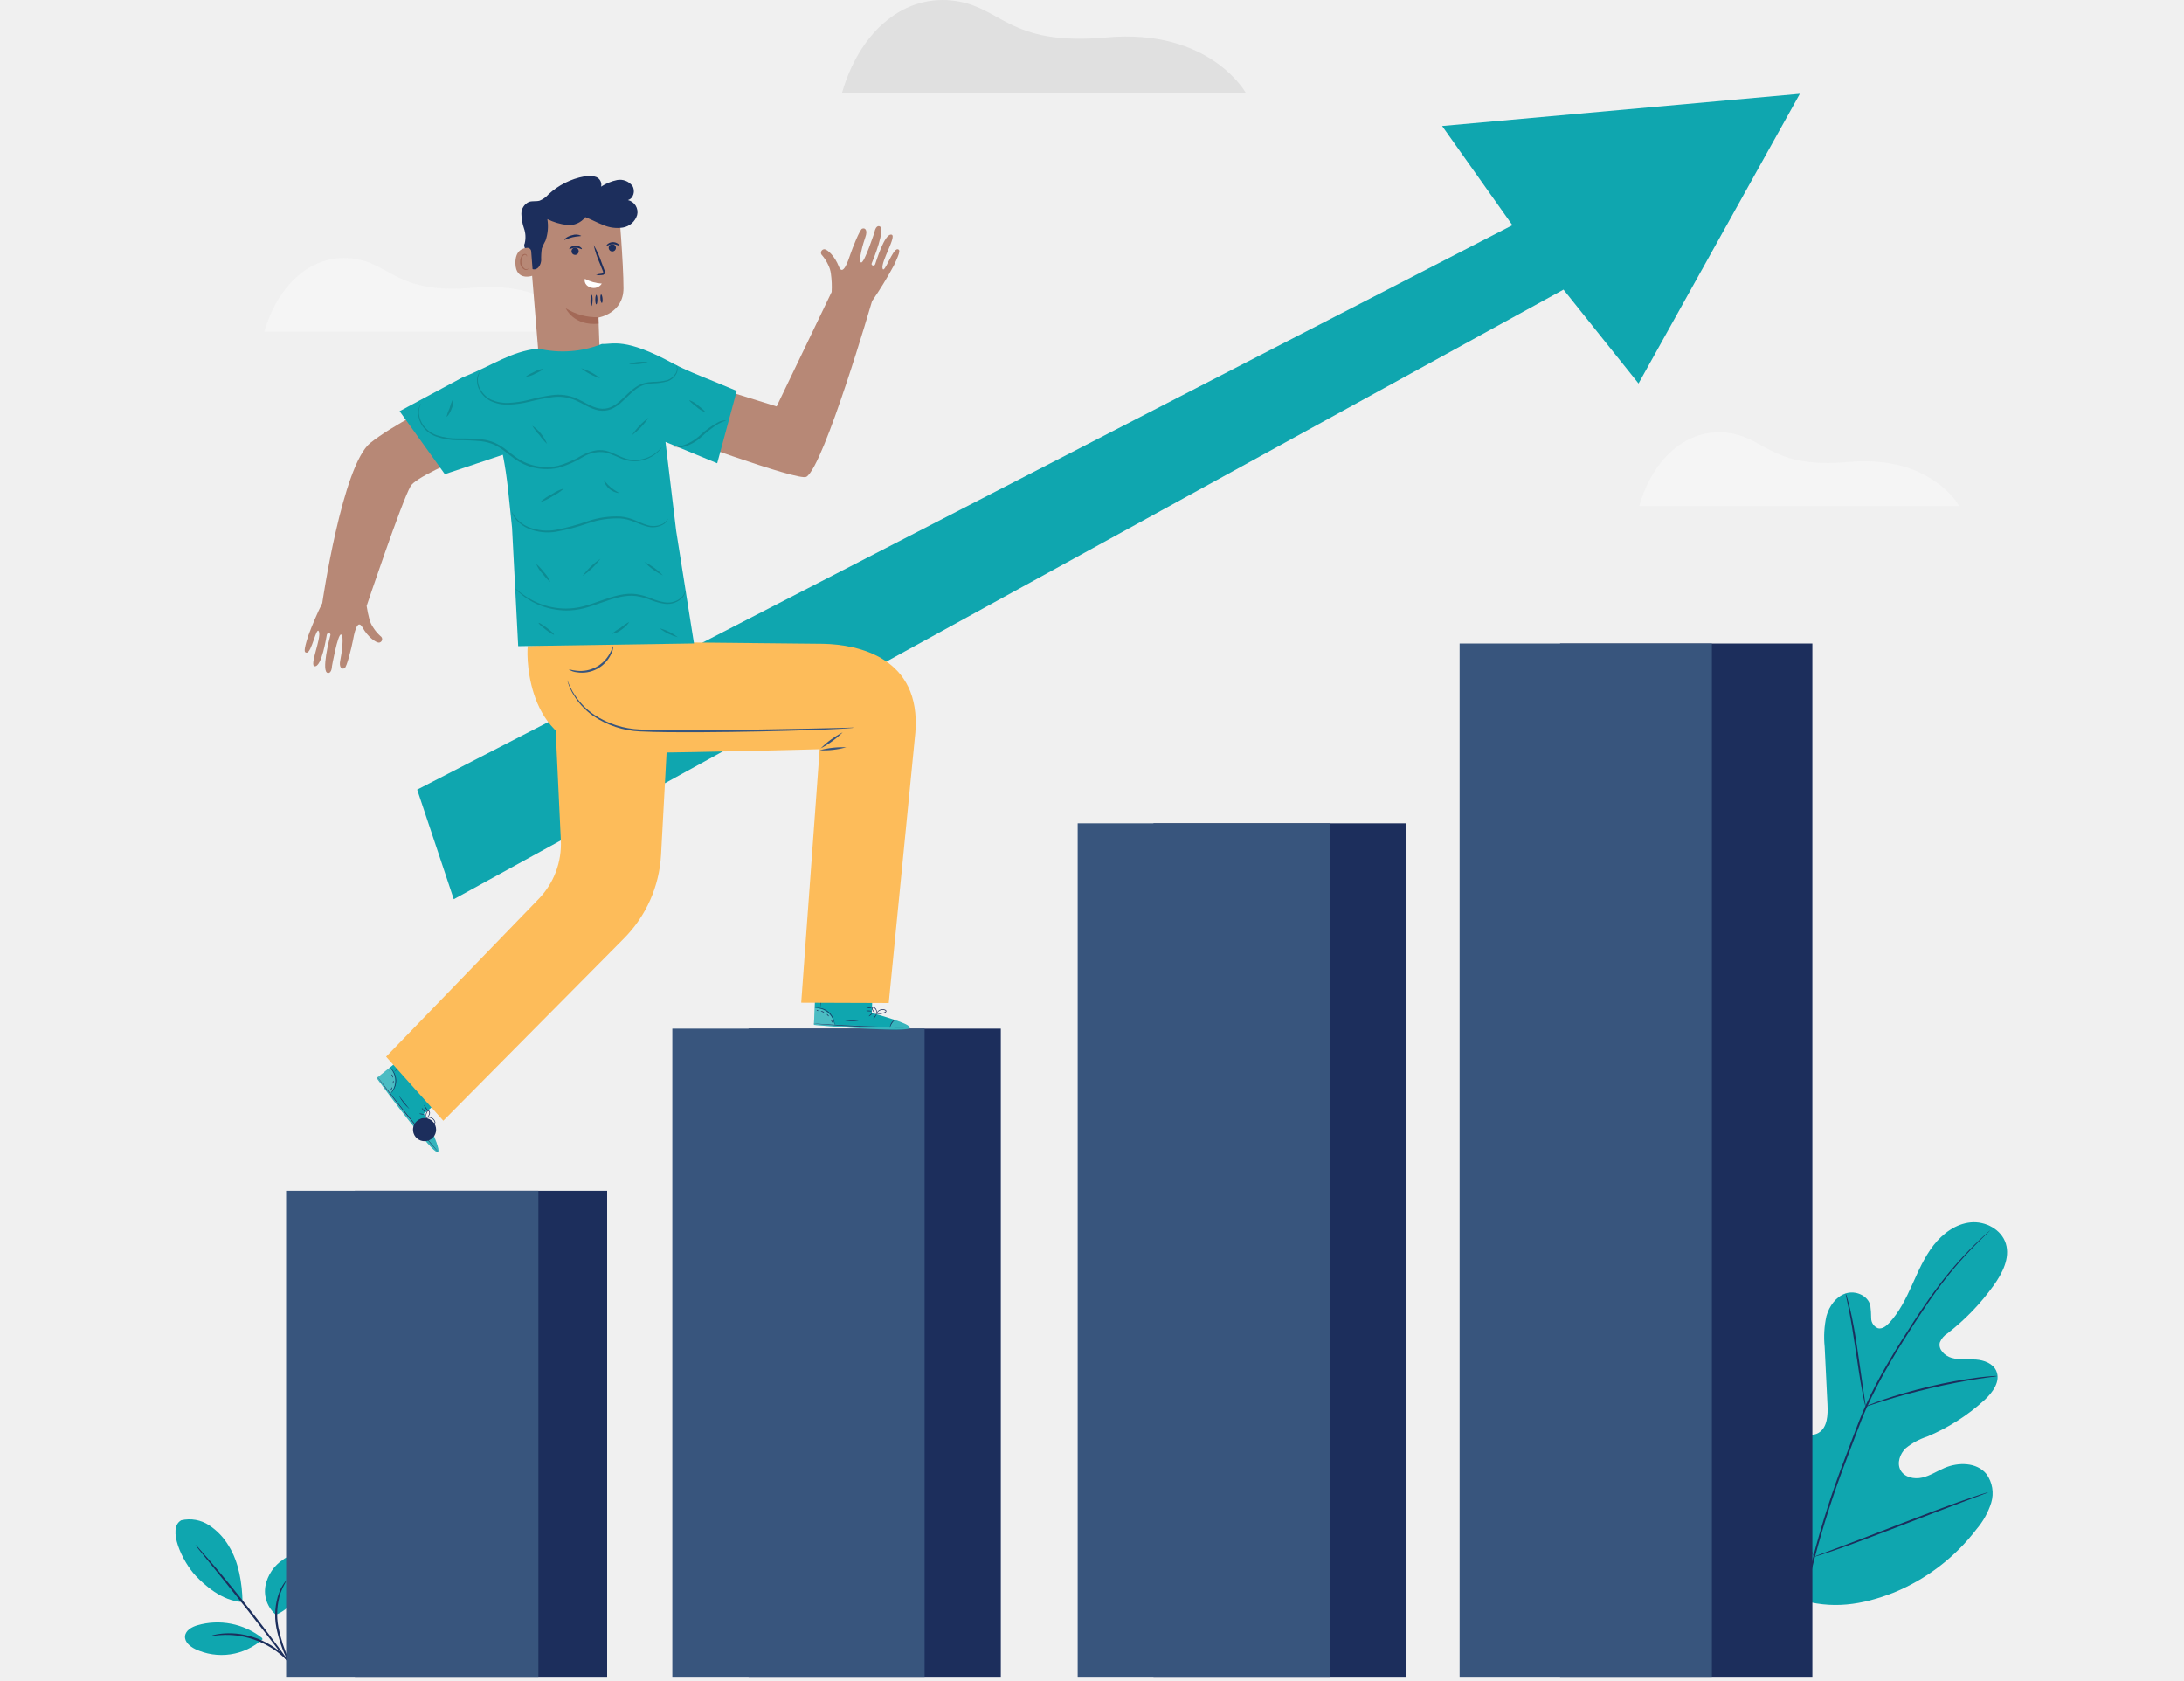
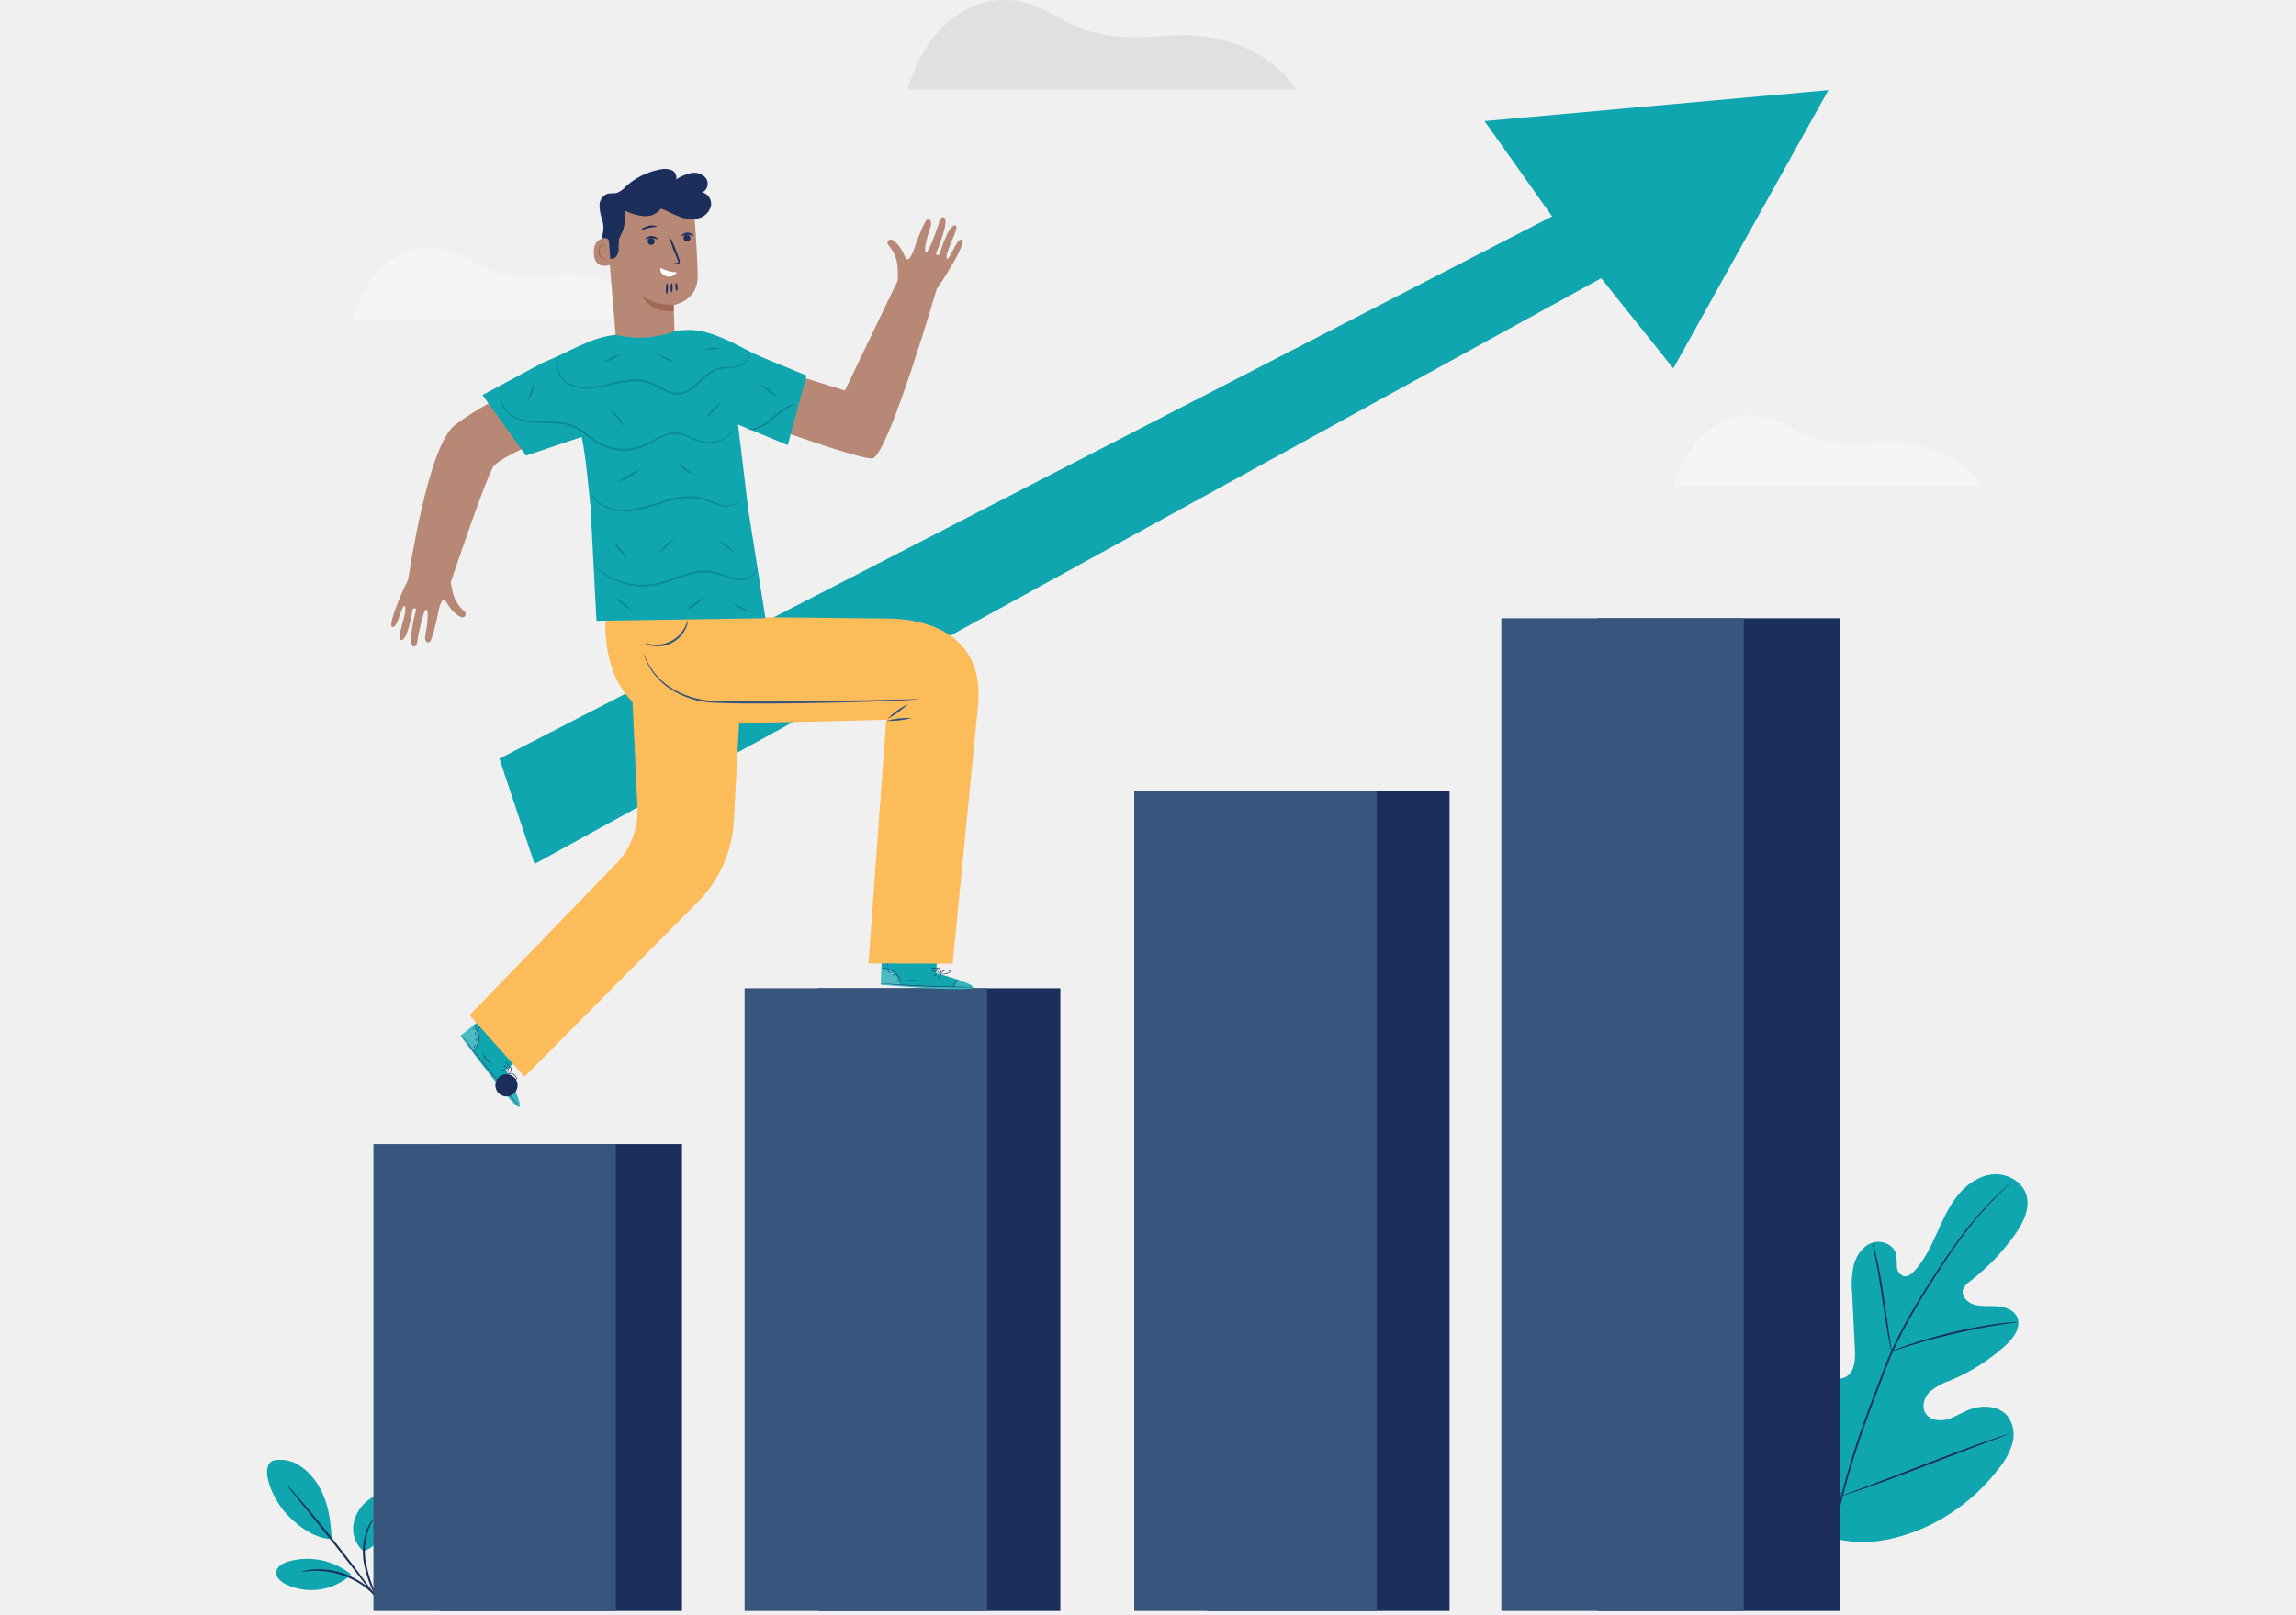
- <svg xmlns="http://www.w3.org/2000/svg" width="455" height="350" viewBox="0 0 455 417" fill="none">
+ <svg xmlns="http://www.w3.org/2000/svg" width="455" height="320" viewBox="0 0 455 417" fill="none">
  <path d="M363.337 125.578H442.776C442.776 125.578 435.752 112.795 415.304 114.655C395.775 116.432 394.782 108.366 384.852 107.373C374.922 106.38 366.647 113.993 363.337 125.578Z" fill="#F5F5F5" />
  <path d="M22.079 82.317H101.518C101.518 82.317 94.499 69.538 74.046 71.399C54.517 73.176 53.524 65.11 43.594 64.117C33.664 63.124 25.389 70.737 22.079 82.317Z" fill="#F5F5F5" />
  <path d="M165.442 23.085H265.699C265.699 23.085 256.834 6.952 231.028 9.3C206.383 11.543 205.128 1.363 192.598 0.11C180.068 -1.143 169.619 8.465 165.442 23.085Z" fill="#E0E0E0" />
  <path d="M402.769 396.856C389.11 388.156 385.369 371.09 385.227 355.608C385.204 353.024 384.804 350.316 385.934 347.999C387.064 345.682 389.863 344.012 392.22 344.999C394.175 345.819 395.106 348.012 396.257 349.81C397.795 352.207 399.979 354.121 402.557 355.331C404.237 356.113 406.292 356.547 407.876 355.583C410.05 354.26 410.176 351.173 410.054 348.607C409.819 343.825 409.586 339.043 409.354 334.261C409.091 331.701 409.242 329.116 409.802 326.605C410.496 324.135 412.163 321.797 414.575 321.005C416.987 320.213 420.067 321.495 420.69 323.985C420.831 325.043 420.901 326.11 420.9 327.178C420.906 327.71 421.069 328.23 421.37 328.67C421.67 329.11 422.094 329.451 422.588 329.651C423.625 329.909 424.621 329.137 425.356 328.351C427.894 325.646 429.549 322.231 431.086 318.839C432.623 315.447 434.109 311.979 436.392 309.049C438.675 306.119 441.903 303.738 445.569 303.372C449.235 303.006 453.25 305.107 454.333 308.672C455.416 312.237 453.466 316.012 451.294 319.039C448.073 323.53 444.219 327.532 439.853 330.92C438.999 331.443 438.334 332.224 437.953 333.151C437.469 334.886 439.163 336.516 440.876 337.006C442.817 337.561 444.884 337.273 446.895 337.423C448.906 337.573 451.112 338.363 451.95 340.223C453.114 342.801 451.038 345.645 448.956 347.538C444.786 351.331 439.994 354.377 434.791 356.544C432.867 357.168 431.073 358.139 429.499 359.409C428.033 360.801 427.213 363.147 428.211 364.915C429.209 366.683 431.594 367.163 433.556 366.715C435.518 366.267 437.242 365.115 439.096 364.322C442.566 362.84 447.131 362.888 449.521 365.839C450.255 366.858 450.743 368.034 450.946 369.274C451.149 370.513 451.063 371.783 450.693 372.984C449.934 375.374 448.704 377.588 447.074 379.494C441.772 386.448 434.719 391.869 426.636 395.205C418.576 398.393 411.028 399.485 402.77 396.86" fill="#0FA6AF" />
  <path d="M403.057 408.325C403.468 401.126 404.569 393.983 406.344 386.993C408.549 378.462 411.243 370.065 414.412 361.842C415.241 359.654 416.059 357.492 416.866 355.358C417.676 353.232 418.479 351.123 419.392 349.109C421.153 345.246 423.126 341.484 425.303 337.838C427.356 334.343 429.432 331.102 431.395 328.086C433.358 325.07 435.255 322.299 437.085 319.844C439.953 315.955 443.125 312.3 446.573 308.914C447.79 307.714 448.765 306.814 449.434 306.214L450.198 305.537C450.281 305.456 450.372 305.383 450.469 305.318C450.398 305.411 450.318 305.497 450.231 305.573L449.498 306.285C448.851 306.908 447.898 307.827 446.698 309.044C443.31 312.472 440.185 316.149 437.348 320.044C435.54 322.504 433.671 325.282 431.719 328.301C429.767 331.32 427.71 334.569 425.672 338.06C423.515 341.698 421.558 345.45 419.81 349.3C418.91 351.3 418.11 353.4 417.3 355.527C416.49 357.654 415.677 359.82 414.85 362.008C411.688 370.214 408.987 378.591 406.761 387.098C404.973 394.058 403.843 401.17 403.386 408.34" fill="#1C2E5C" />
  <path d="M419.527 349.086C419.388 348.736 419.287 348.373 419.227 348.002C419.062 347.302 418.857 346.273 418.621 345.002C418.149 342.462 417.621 338.932 417.044 335.039C416.467 331.146 415.89 327.631 415.381 325.105C415.129 323.842 414.916 322.821 414.759 322.117C414.654 321.756 414.59 321.384 414.568 321.009C414.729 321.348 414.852 321.704 414.936 322.071C415.148 322.762 415.413 323.771 415.706 325.033C416.306 327.55 416.938 331.068 417.506 334.967C418.062 338.811 418.563 342.289 418.947 344.946C419.128 346.146 419.281 347.155 419.404 347.966C419.485 348.334 419.526 348.709 419.527 349.086V349.086Z" fill="#1C2E5C" />
  <path d="M452.26 341.506C451.831 341.617 451.392 341.689 450.95 341.72C450.107 341.832 448.885 341.986 447.383 342.226C444.375 342.682 440.241 343.457 435.718 344.511C431.195 345.565 427.144 346.711 424.238 347.617C422.78 348.06 421.611 348.45 420.801 348.717C420.389 348.88 419.962 349.004 419.527 349.088C419.913 348.868 420.318 348.685 420.739 348.542C421.531 348.223 422.687 347.783 424.139 347.297C427.027 346.305 431.079 345.114 435.615 344.047C439.484 343.129 443.397 342.41 447.34 341.893C448.853 341.693 450.084 341.593 450.94 341.537C451.378 341.484 451.82 341.474 452.26 341.506Z" fill="#1C2E5C" />
  <path d="M406.724 386.368C406.624 386.25 406.542 386.118 406.48 385.977C406.314 385.66 406.111 385.277 405.865 384.807C405.335 383.789 404.607 382.296 403.731 380.44C401.977 376.728 399.716 371.523 397.298 365.747C394.88 359.971 392.669 354.753 390.998 351.01L389.003 346.582C388.788 346.099 388.611 345.7 388.466 345.372C388.393 345.235 388.34 345.088 388.308 344.937C388.406 345.057 388.488 345.189 388.552 345.331L389.167 346.5C389.697 347.518 390.425 349.011 391.301 350.867C393.055 354.579 395.316 359.783 397.735 365.561C400.154 371.339 402.363 376.554 404.035 380.298C404.855 382.116 405.529 383.614 406.03 384.725L406.567 385.932C406.639 386.07 406.691 386.217 406.724 386.368V386.368Z" fill="#1C2E5C" />
  <path d="M449.966 370.358C449.833 370.444 449.689 370.512 449.539 370.558L448.284 371.039L443.653 372.762C439.744 374.218 434.368 376.29 428.43 378.588C422.492 380.886 417.089 382.912 413.149 384.288C411.179 384.976 409.579 385.517 408.466 385.868L407.182 386.268C407.035 386.325 406.881 386.361 406.724 386.375C406.857 386.29 407 386.223 407.151 386.175L408.406 385.694L413.036 383.971C416.945 382.516 422.323 380.443 428.262 378.145C434.201 375.847 439.6 373.822 443.541 372.445C445.511 371.756 447.11 371.216 448.224 370.865L449.508 370.465C449.655 370.409 449.809 370.373 449.966 370.358Z" fill="#1C2E5C" />
  <path d="M1.447 377.309C2.62 377.038 3.836 377.008 5.022 377.219C6.208 377.43 7.338 377.878 8.347 378.537C10.358 379.869 12.038 381.644 13.257 383.726C15.72 387.667 16.566 392.95 16.649 397.597C11.493 397.359 7.109 393.28 5.015 391.071C1.706 387.579 -2.156 379.26 1.448 377.309" fill="#0FA6AF" />
  <path d="M24.93 400.751C23.901 399.883 23.12 398.758 22.666 397.49C22.212 396.223 22.102 394.857 22.346 393.533C22.613 392.215 23.139 390.963 23.895 389.851C24.65 388.738 25.619 387.787 26.746 387.052C27.227 386.659 27.789 386.376 28.391 386.223C28.993 386.069 29.622 386.049 30.233 386.164C30.779 386.365 31.262 386.708 31.631 387.158C32.001 387.608 32.243 388.148 32.333 388.723C32.497 389.878 32.353 391.056 31.916 392.137C30.593 395.889 28.624 399.276 24.93 400.751Z" fill="#0FA6AF" />
  <path d="M29.615 415.46C29.406 415.208 29.233 414.928 29.101 414.628C28.801 414.078 28.384 413.273 27.901 412.262C26.58 409.636 25.619 406.845 25.043 403.962C24.48 401.043 24.72 398.025 25.737 395.231C26.058 394.395 26.482 393.602 26.999 392.871C27.171 392.591 27.387 392.34 27.64 392.129C27.037 393.163 26.517 394.243 26.083 395.358C25.197 398.107 25.016 401.035 25.556 403.872C26.132 406.711 27.032 409.474 28.236 412.108C28.764 413.196 29.224 414.316 29.615 415.46V415.46Z" fill="#1C2E5C" />
  <path d="M4.947 383.385C5.352 383.739 5.726 384.126 6.065 384.544C6.76 385.312 7.746 386.444 8.951 387.844C11.36 390.656 14.624 394.597 18.12 399.036C21.616 403.475 24.683 407.574 26.852 410.575C27.937 412.075 28.802 413.299 29.386 414.155C29.712 414.583 30.002 415.039 30.251 415.517C29.873 415.134 29.529 414.719 29.223 414.278C28.537 413.384 27.64 412.213 26.557 410.799C24.313 407.856 21.204 403.799 17.711 399.362C14.218 394.925 11.003 390.955 8.668 388.084C7.547 386.7 6.619 385.552 5.91 384.676C5.553 384.274 5.23 383.842 4.947 383.385V383.385Z" fill="#1C2E5C" />
  <path d="M21.447 406.482C19.215 404.729 16.598 403.533 13.812 402.993C11.026 402.452 8.152 402.584 5.427 403.375C4.047 403.79 2.518 404.632 2.379 406.066C2.24 407.5 3.587 408.626 4.879 409.266C7.6 410.559 10.644 411.017 13.626 410.583C16.608 410.148 19.394 408.84 21.634 406.824" fill="#0FA6AF" />
  <path d="M8.853 406C9.138 405.867 9.441 405.777 9.753 405.731C10.107 405.639 10.467 405.572 10.831 405.531C11.31 405.454 11.794 405.405 12.28 405.384C13.544 405.312 14.814 405.367 16.067 405.549C17.603 405.789 19.108 406.191 20.558 406.749C21.999 407.334 23.373 408.072 24.657 408.949C25.697 409.674 26.661 410.502 27.534 411.42C27.873 411.768 28.192 412.136 28.489 412.52C28.727 412.799 28.945 413.094 29.14 413.403C29.335 413.649 29.493 413.921 29.61 414.212C29.526 414.272 28.791 413.161 27.273 411.681C26.381 410.82 25.415 410.039 24.387 409.347C23.12 408.515 21.774 407.808 20.369 407.237C18.955 406.693 17.491 406.288 15.998 406.028C14.775 405.829 13.537 405.738 12.297 405.757C10.169 405.793 8.873 406.1 8.853 406Z" fill="#1C2E5C" />
  <path d="M59.999 195.976L331.848 55.886L314.402 31.266L403.202 23.281L363.155 95.175L344.534 71.875L69.081 223.173L59.999 195.976Z" fill="#0FA6AF" />
  <path d="M107.153 295.531H44.536V416.151H107.153V295.531Z" fill="#1C2E5C" />
  <path d="M90.086 295.531H27.469V416.151H90.086V295.531Z" fill="#38557D" />
  <path d="M204.866 255.296H142.249V416.15H204.866V255.296Z" fill="#1C2E5C" />
  <path d="M185.949 255.296H123.332V416.15H185.949V255.296Z" fill="#38557D" />
  <path d="M305.372 204.336H242.755V416.15H305.372V204.336Z" fill="#1C2E5C" />
  <path d="M286.562 204.336H223.945V416.15H286.562V204.336Z" fill="#38557D" />
  <path d="M406.305 159.708H343.688V416.151H406.305V159.708Z" fill="#1C2E5C" />
  <path d="M381.363 159.708H318.746V416.151H381.363V159.708Z" fill="#38557D" />
  <path d="M61.665 276.416L67.499 271.616L58.581 260.627L49.969 267.556L50.479 268.273C52.771 271.442 62.358 284.224 64.617 285.752C67.139 287.459 61.665 276.416 61.665 276.416Z" fill="#0FA6AF" />
  <g opacity="0.5">
    <path opacity="0.5" d="M53.291 271.473C54.086 270.559 54.515 269.384 54.496 268.173C54.485 266.977 54.026 265.829 53.21 264.956L50.137 267.446L53.291 271.473Z" fill="white" />
  </g>
  <g opacity="0.4">
    <path opacity="0.4" d="M64.177 281.943C64.177 281.943 65.889 285.982 65.019 286.011C64.149 286.04 53.975 273.488 49.971 267.558L50.231 267.377L61.974 282.116C61.974 282.116 63.631 281.325 64.177 281.943Z" fill="white" />
  </g>
  <path d="M50.099 267.199C50.136 267.272 50.181 267.341 50.232 267.405L50.639 267.974L52.173 270.042C53.48 271.779 55.318 274.155 57.404 276.734C59.49 279.313 61.432 281.606 62.858 283.246C63.528 284.008 64.095 284.651 64.558 285.177L65.03 285.694C65.082 285.757 65.14 285.814 65.203 285.867C65.16 285.796 65.111 285.729 65.056 285.667L64.608 285.129L62.949 283.167C61.549 281.507 59.623 279.203 57.536 276.626C55.449 274.049 53.599 271.686 52.268 269.969L50.691 267.934C50.531 267.734 50.391 267.549 50.258 267.384C50.21 267.317 50.157 267.256 50.099 267.199V267.199Z" fill="#1C2E5C" />
  <path d="M61.799 282.256C62.589 281.839 63.502 281.719 64.373 281.917C63.96 281.706 63.493 281.625 63.033 281.686C62.573 281.746 62.143 281.945 61.799 282.256V282.256Z" fill="#1C2E5C" />
  <path d="M60.817 277.677C60.133 277.936 59.574 278.445 59.253 279.101C58.932 279.758 58.873 280.512 59.089 281.21C59.305 281.908 59.779 282.497 60.414 282.858C61.05 283.219 61.799 283.324 62.509 283.151C63.219 282.978 63.836 282.542 64.235 281.929C64.634 281.317 64.785 280.576 64.656 279.857C64.527 279.137 64.129 278.494 63.543 278.059C62.956 277.623 62.225 277.427 61.5 277.511C61.262 277.512 61.028 277.569 60.817 277.677V277.677Z" fill="#1C2E5C" />
  <path d="M60.566 276.405C60.559 276.452 60.815 276.532 61.139 276.583C61.463 276.634 61.731 276.638 61.739 276.592C61.747 276.546 61.491 276.465 61.167 276.414C60.843 276.363 60.574 276.358 60.566 276.405Z" fill="#1C2E5C" />
  <path d="M61.148 275.001C61.11 275.031 61.286 275.314 61.539 275.634C61.792 275.954 62.029 276.19 62.066 276.161C62.103 276.132 61.928 275.848 61.674 275.528C61.42 275.208 61.185 274.972 61.148 275.001Z" fill="#1C2E5C" />
  <path d="M61.723 274.217C61.751 274.508 61.866 274.784 62.055 275.008C62.328 275.408 62.655 275.633 62.679 275.597C62.539 275.354 62.378 275.124 62.197 274.91C62.06 274.665 61.901 274.433 61.723 274.217V274.217Z" fill="#1C2E5C" />
  <path d="M62.078 277.272C62.228 277.538 62.423 277.775 62.655 277.972C62.894 278.202 63.154 278.409 63.431 278.59C63.595 278.706 63.771 278.802 63.957 278.877C64.073 278.923 64.202 278.923 64.318 278.877C64.38 278.847 64.432 278.799 64.468 278.739C64.503 278.679 64.521 278.611 64.518 278.541C64.432 278.165 64.217 277.829 63.911 277.593C63.605 277.357 63.226 277.234 62.84 277.246C62.612 277.25 62.388 277.302 62.182 277.397C62.038 277.467 61.971 277.525 61.977 277.534C62.253 277.429 62.545 277.373 62.84 277.367C63.155 277.377 63.461 277.476 63.721 277.653C63.879 277.753 64.015 277.882 64.123 278.035C64.23 278.187 64.306 278.359 64.346 278.541C64.354 278.721 64.187 278.784 64.011 278.72C63.839 278.651 63.674 278.563 63.52 278.46C63.246 278.289 62.985 278.098 62.741 277.886C62.319 277.523 62.099 277.255 62.078 277.272Z" fill="#1C2E5C" />
  <path d="M62.192 277.485C62.409 277.451 62.607 277.338 62.748 277.169C62.915 276.997 63.038 276.787 63.108 276.558C63.165 276.413 63.184 276.256 63.164 276.102C63.143 275.948 63.084 275.801 62.991 275.677C62.917 275.618 62.824 275.59 62.731 275.599C62.638 275.608 62.552 275.653 62.491 275.724C62.391 275.831 62.316 275.96 62.272 276.1C62.191 276.319 62.138 276.547 62.115 276.78C62.076 276.992 62.09 277.21 62.157 277.416C62.184 277.416 62.17 277.173 62.235 276.797C62.274 276.577 62.336 276.363 62.42 276.157C62.49 275.939 62.705 275.657 62.88 275.807C62.946 275.911 62.987 276.029 63.001 276.152C63.014 276.274 62.999 276.398 62.958 276.515C62.901 276.725 62.798 276.92 62.658 277.087C62.515 277.233 62.359 277.366 62.192 277.485Z" fill="#1C2E5C" />
  <path d="M53.288 264.986C53.265 265.008 53.573 265.276 53.917 265.821C54.371 266.526 54.616 267.346 54.623 268.185C54.63 269.024 54.398 269.848 53.956 270.561C53.621 271.11 53.317 271.383 53.341 271.406C53.424 271.358 53.499 271.298 53.563 271.226C53.748 271.043 53.914 270.842 54.058 270.626C54.545 269.905 54.802 269.053 54.795 268.184C54.788 267.314 54.517 266.466 54.019 265.754C53.871 265.539 53.702 265.341 53.513 265.162C53.378 265.037 53.299 264.978 53.288 264.986Z" fill="#1C2E5C" />
  <path d="M58.787 262.417C57.975 262.949 57.195 263.528 56.451 264.152C55.672 264.731 54.928 265.355 54.222 266.022C55.034 265.489 55.814 264.91 56.558 264.286C57.336 263.707 58.081 263.083 58.787 262.417V262.417Z" fill="#1C2E5C" />
  <path d="M55.484 271.988C56.142 273.212 57.014 274.308 58.058 275.226C58.093 275.191 57.468 274.507 56.758 273.614C56.048 272.721 55.526 271.961 55.484 271.988Z" fill="#1C2E5C" />
  <path d="M53.741 269.831C53.692 269.826 53.641 270.013 53.531 270.22C53.421 270.427 53.312 270.585 53.345 270.62C53.378 270.655 53.565 270.536 53.685 270.296C53.805 270.056 53.787 269.833 53.741 269.831Z" fill="#1C2E5C" />
  <path d="M54.093 268.199C54.046 268.193 53.993 268.357 53.966 268.564C53.939 268.771 53.966 268.944 54.01 268.949C54.054 268.954 54.11 268.79 54.137 268.583C54.164 268.376 54.14 268.204 54.093 268.199Z" fill="#1C2E5C" />
  <path d="M53.613 266.663C53.582 266.701 53.702 266.846 53.776 267.054C53.85 267.262 53.858 267.448 53.907 267.454C53.956 267.46 54.032 267.248 53.937 266.992C53.842 266.736 53.638 266.625 53.613 266.663Z" fill="#1C2E5C" />
  <path d="M53.161 265.659C53.116 265.673 53.11 265.782 53.149 265.902C53.188 266.022 53.255 266.107 53.3 266.093C53.345 266.079 53.351 265.969 53.312 265.849C53.273 265.729 53.206 265.644 53.161 265.659Z" fill="#1C2E5C" />
  <path d="M172.848 251.407L173.091 243.856L158.95 243.309L158.477 254.352L159.351 254.443C163.245 254.81 179.175 256.037 181.815 255.343C184.758 254.577 172.848 251.407 172.848 251.407Z" fill="#0FA6AF" />
  <g opacity="0.5">
    <path opacity="0.5" d="M163.608 254.44C163.446 253.238 162.845 252.139 161.92 251.355C161.015 250.573 159.85 250.16 158.655 250.199L158.499 254.151L163.608 254.44Z" fill="white" />
  </g>
  <g opacity="0.4">
    <path opacity="0.4" d="M178.659 253.165C178.659 253.165 182.823 254.543 182.271 255.216C181.719 255.889 165.571 255.255 158.477 254.352L158.512 254.037L177.338 254.937C177.338 254.937 177.834 253.167 178.659 253.165Z" fill="white" />
  </g>
  <path d="M158.29 254.017C158.369 254.036 158.45 254.048 158.532 254.053L159.232 254.122L161.798 254.334C163.966 254.497 166.964 254.683 170.278 254.816C173.592 254.949 176.597 255.003 178.771 255.016L181.345 255.01L182.045 254.996C182.126 254.998 182.208 254.992 182.289 254.98C182.208 254.966 182.126 254.96 182.045 254.962L181.345 254.943L178.772 254.895C176.6 254.853 173.599 254.78 170.285 254.648C166.971 254.516 163.975 254.348 161.806 254.216L159.238 254.059L158.538 254.021C158.455 254.012 158.372 254.01 158.29 254.017V254.017Z" fill="#1C2E5C" />
  <path d="M177.325 255.157C177.533 254.288 178.045 253.522 178.768 252.999C178.337 253.17 177.968 253.468 177.711 253.853C177.453 254.238 177.318 254.693 177.325 255.157Z" fill="#1C2E5C" />
  <path d="M173.236 252.876C173.275 252.903 173.484 252.668 173.703 252.351C173.922 252.034 174.068 251.751 174.029 251.729C173.99 251.707 173.781 251.936 173.562 252.253C173.343 252.57 173.199 252.849 173.236 252.876Z" fill="#1C2E5C" />
  <path d="M172.115 252.226C172.145 252.262 172.374 252.126 172.626 251.913C172.878 251.7 173.058 251.504 173.026 251.468C172.994 251.432 172.767 251.568 172.515 251.781C172.263 251.994 172.084 252.189 172.115 252.226Z" fill="#1C2E5C" />
  <path d="M171.443 250.863C171.675 250.958 171.926 251 172.177 250.986C172.425 251.026 172.679 251.009 172.92 250.937C172.44 250.798 171.934 250.772 171.443 250.863V250.863Z" fill="#1C2E5C" />
  <path d="M171.232 249.912C171.481 250.057 171.759 250.15 172.046 250.183C172.333 250.215 172.624 250.188 172.9 250.103C172.625 250.047 172.345 250.017 172.065 250.013C171.791 249.953 171.512 249.919 171.232 249.912V249.912Z" fill="#1C2E5C" />
  <path d="M173.764 251.661C174.063 251.724 174.37 251.734 174.673 251.691C175.003 251.663 175.33 251.604 175.649 251.516C175.843 251.468 176.032 251.399 176.211 251.309C176.322 251.252 176.406 251.154 176.447 251.036C176.464 250.969 176.461 250.899 176.439 250.833C176.418 250.768 176.377 250.71 176.324 250.667C175.984 250.483 175.59 250.423 175.211 250.497C174.831 250.572 174.489 250.775 174.244 251.074C174.096 251.249 173.987 251.453 173.924 251.674C173.892 251.751 173.881 251.835 173.891 251.918C173.994 251.641 174.144 251.384 174.335 251.159C174.55 250.927 174.828 250.763 175.135 250.685C175.313 250.632 175.501 250.615 175.686 250.635C175.872 250.655 176.051 250.712 176.215 250.802C176.355 250.914 176.292 251.082 176.128 251.171C175.962 251.255 175.788 251.322 175.609 251.371C175.299 251.464 174.983 251.533 174.663 251.578C174.111 251.646 173.765 251.633 173.764 251.661Z" fill="#1C2E5C" />
  <path d="M173.999 251.716C174.117 251.53 174.163 251.307 174.128 251.089C174.109 250.85 174.033 250.619 173.906 250.415C173.835 250.277 173.73 250.159 173.601 250.073C173.472 249.987 173.323 249.935 173.168 249.922C173.074 249.938 172.991 249.989 172.935 250.066C172.878 250.142 172.855 250.238 172.868 250.331C172.883 250.477 172.931 250.618 173.007 250.743C173.118 250.949 173.255 251.139 173.414 251.31C173.548 251.479 173.722 251.613 173.92 251.698C173.937 251.676 173.745 251.528 173.506 251.23C173.367 251.057 173.246 250.869 173.147 250.67C173.03 250.47 172.958 250.125 173.187 250.092C173.416 250.079 173.639 250.315 173.771 250.502C173.891 250.683 173.971 250.888 174.005 251.102C174.022 251.307 174.02 251.512 173.999 251.716V251.716Z" fill="#1C2E5C" />
  <path d="M158.73 250.161C158.73 250.193 159.137 250.138 159.773 250.239C160.603 250.363 161.381 250.72 162.016 251.269C162.652 251.818 163.118 252.536 163.361 253.339C163.553 253.953 163.561 254.361 163.59 254.359C163.61 254.265 163.614 254.169 163.602 254.073C163.587 253.814 163.545 253.556 163.477 253.305C163.257 252.464 162.786 251.709 162.128 251.141C161.47 250.572 160.654 250.217 159.79 250.121C159.531 250.091 159.27 250.087 159.011 250.11C158.915 250.111 158.82 250.128 158.73 250.161Z" fill="#1C2E5C" />
  <path d="M160.427 244.334C160.212 246.263 160.112 248.203 160.127 250.143C160.341 248.215 160.442 246.275 160.427 244.334V244.334Z" fill="#1C2E5C" />
  <path d="M165.442 253.13C166.796 253.444 168.195 253.512 169.573 253.33C169.573 253.28 168.644 253.301 167.506 253.243C166.368 253.185 165.449 253.081 165.442 253.13Z" fill="#1C2E5C" />
  <path d="M162.67 253.017C162.635 253.05 162.738 253.217 162.824 253.431C162.91 253.645 162.955 253.83 163.003 253.83C163.051 253.83 163.085 253.611 162.983 253.363C162.881 253.115 162.699 252.985 162.67 253.017Z" fill="#1C2E5C" />
  <path d="M161.677 251.676C161.642 251.708 161.728 251.859 161.868 252.013C162.008 252.167 162.151 252.266 162.186 252.234C162.221 252.202 162.135 252.051 161.995 251.897C161.855 251.743 161.712 251.644 161.677 251.676Z" fill="#1C2E5C" />
  <path d="M160.206 251.023C160.214 251.072 160.406 251.077 160.606 251.159C160.806 251.241 160.956 251.359 160.994 251.326C161.032 251.293 160.922 251.095 160.667 250.999C160.412 250.903 160.193 250.979 160.206 251.023Z" fill="#1C2E5C" />
  <path d="M159.153 250.701C159.134 250.745 159.212 250.821 159.328 250.871C159.444 250.921 159.552 250.926 159.571 250.883C159.59 250.84 159.512 250.764 159.396 250.713C159.28 250.662 159.172 250.658 159.153 250.701Z" fill="#1C2E5C" />
  <path d="M179.299 61.87C178.034 61.509 175.899 68.324 175.507 66.593C175.115 64.862 179.089 58.561 177.752 58.238C176.009 57.817 173.904 64.993 173.68 65.587C173.464 66.164 172.591 65.879 172.821 65.354C173.152 64.598 176.431 56.576 174.721 56.146C173.774 55.908 173.504 57.646 173.504 57.646C173.504 57.646 170.989 65.378 170.19 65.146C169.391 64.914 170.702 60.324 171.258 58.807C171.807 57.307 171.318 56.439 170.452 56.747C169.862 56.957 168.052 61.56 167.536 63.072C167.02 64.584 165.684 68.756 164.67 66.162C163.656 63.568 161.899 61.962 161.121 61.853C160.94 61.848 160.761 61.899 160.61 61.999C160.459 62.1 160.344 62.245 160.279 62.414C160.215 62.583 160.205 62.769 160.25 62.944C160.296 63.12 160.396 63.276 160.535 63.392C161.142 64.11 161.647 64.909 162.035 65.765C162.375 66.441 162.596 67.17 162.689 67.92C162.902 69.424 162.965 70.944 162.879 72.459L149.22 100.872L124.145 93.077L121.614 107.286C121.614 107.286 154.666 119.55 156.614 118.333C161.014 115.589 172.908 74.733 172.908 74.733C174.866 71.892 176.669 68.946 178.308 65.908C180.107 62.169 179.775 62.004 179.299 61.87Z" fill="#B78876" />
  <path d="M50.899 157.883C50.198 157.255 49.588 156.534 49.087 155.739C48.658 155.116 48.338 154.425 48.143 153.695C47.849 152.606 47.618 151.501 47.454 150.385C47.454 150.385 56.08 124.639 58.366 120.656C60.652 116.673 92.106 105.345 92.106 105.345L88.159 89.66C88.159 89.66 59.364 101.228 48.399 109.905C41.426 115.423 36.445 149.663 36.44 149.693C35.129 152.343 33.963 155.062 32.946 157.839C31.685 161.787 32.037 161.905 32.522 161.974C33.822 162.157 35.004 155.113 35.628 156.774C36.252 158.435 33.184 165.222 34.553 165.359C36.338 165.536 37.437 158.138 37.576 157.519C37.711 156.919 38.615 157.08 38.459 157.632C38.236 158.426 36.091 166.823 37.842 167.014C38.812 167.12 38.842 165.36 38.842 165.36C38.842 165.36 40.27 157.355 41.094 157.473C41.918 157.591 41.25 162.321 40.907 163.899C40.569 165.458 41.174 166.253 41.989 165.829C42.544 165.54 43.706 160.729 44.008 159.163C44.31 157.597 45.061 153.279 46.422 155.708C47.783 158.137 49.744 159.491 50.529 159.489C50.709 159.469 50.879 159.394 51.014 159.274C51.15 159.154 51.245 158.994 51.285 158.817C51.326 158.641 51.311 158.456 51.241 158.288C51.172 158.121 51.052 157.979 50.899 157.883Z" fill="#B78876" />
  <path d="M52.288 262.256L66.488 278.15L111.334 232.893C116.837 227.34 120.11 219.96 120.534 212.154L122.45 176.754L93.325 158.971L95.659 208.554C95.784 211.22 95.363 213.884 94.421 216.382C93.478 218.88 92.034 221.158 90.179 223.077L52.288 262.256Z" fill="#FDBC5A" />
  <path d="M87.475 160.335C87.205 160.697 86.208 183.235 104.241 186.056C105.32 186.224 111.835 186.882 111.835 186.882C132.297 186.724 159.905 185.94 159.905 185.94L155.321 248.852L177.046 248.931L183.659 181.76C185.113 163.16 169.406 159.948 160.759 159.779L119.146 159.359L87.475 160.335Z" fill="#FDBC5A" />
  <path d="M108.663 160.34C108.656 161.051 108.469 161.749 108.119 162.367C107.382 163.937 106.154 165.223 104.62 166.031C103.085 166.839 101.33 167.125 99.619 166.844C98.91 166.782 98.229 166.542 97.639 166.144C97.67 166.06 98.413 166.362 99.665 166.476C101.29 166.646 102.929 166.33 104.375 165.568C105.821 164.807 107.009 163.634 107.789 162.197C108.405 161.101 108.577 160.316 108.663 160.34Z" fill="#38557D" />
  <path d="M165.618 181.761C164.002 183.361 162.15 184.705 160.126 185.744C161.742 184.143 163.594 182.8 165.618 181.761V181.761Z" fill="#38557D" />
  <path d="M166.519 185.473C164.37 186.058 162.143 186.303 159.919 186.197C162.068 185.613 164.295 185.368 166.519 185.473V185.473Z" fill="#38557D" />
  <path d="M97.658 94.969C98.679 94.974 99.692 94.773 100.634 94.378C101.576 93.983 102.429 93.402 103.142 92.67C103.854 91.938 104.411 91.069 104.78 90.116C105.149 89.163 105.321 88.146 105.288 87.124C105.152 82.99 104.993 78.811 104.993 78.811C104.993 78.811 111.2 77.779 111.211 71.564C111.222 65.347 109.999 51.087 109.999 51.087C106.45 49.605 102.57 49.097 98.759 49.617C94.948 50.136 91.346 51.664 88.323 54.041L87.409 54.76L90.133 87.996C90.288 89.889 91.147 91.655 92.54 92.945C93.933 94.236 95.759 94.958 97.658 94.969V94.969Z" fill="#B78876" />
  <path d="M107.832 62.178C107.7 62.06 107.605 61.905 107.561 61.733C107.516 61.561 107.524 61.379 107.582 61.211C107.641 61.044 107.748 60.897 107.89 60.79C108.032 60.683 108.202 60.62 108.379 60.609C108.557 60.599 108.733 60.641 108.887 60.731C109.04 60.821 109.164 60.954 109.241 61.114C109.319 61.274 109.348 61.453 109.324 61.629C109.3 61.805 109.225 61.97 109.107 62.103C109.028 62.193 108.933 62.265 108.826 62.317C108.72 62.369 108.604 62.399 108.485 62.406C108.367 62.413 108.248 62.397 108.136 62.358C108.024 62.319 107.92 62.258 107.832 62.178V62.178Z" fill="#1C2E5C" />
  <path d="M110.169 60.963C110.069 61.071 109.457 60.608 108.601 60.613C107.745 60.618 107.129 61.066 107.033 60.957C106.986 60.909 107.081 60.714 107.35 60.505C107.712 60.238 108.15 60.095 108.6 60.095C109.05 60.095 109.488 60.238 109.85 60.505C110.121 60.717 110.216 60.917 110.169 60.963Z" fill="#1C2E5C" />
  <path d="M99.669 61.59C99.821 61.682 99.942 61.818 100.018 61.978C100.093 62.139 100.119 62.319 100.093 62.495C100.066 62.671 99.988 62.835 99.868 62.966C99.749 63.098 99.593 63.191 99.421 63.234C99.248 63.277 99.067 63.268 98.899 63.208C98.732 63.148 98.586 63.04 98.48 62.897C98.374 62.754 98.313 62.583 98.304 62.406C98.295 62.228 98.339 62.052 98.43 61.9C98.49 61.798 98.571 61.709 98.666 61.638C98.761 61.567 98.87 61.516 98.985 61.487C99.1 61.459 99.22 61.453 99.337 61.471C99.454 61.488 99.567 61.529 99.669 61.59V61.59Z" fill="#1C2E5C" />
  <path d="M100.885 61.823C100.785 61.932 100.173 61.468 99.317 61.473C98.461 61.478 97.845 61.927 97.749 61.818C97.702 61.769 97.797 61.574 98.066 61.365C98.428 61.099 98.866 60.956 99.316 60.956C99.766 60.956 100.203 61.099 100.566 61.365C100.837 61.579 100.932 61.775 100.885 61.823Z" fill="#1C2E5C" />
  <path d="M104.386 68.225C104.826 68.046 105.293 67.942 105.768 67.918C105.991 67.891 106.168 67.84 106.181 67.719C106.185 67.494 106.128 67.273 106.014 67.08L105.319 65.347C104.662 63.882 104.155 62.356 103.806 60.79C104.608 62.18 105.267 63.648 105.773 65.171C106.001 65.77 106.218 66.347 106.432 66.916C106.579 67.203 106.626 67.53 106.565 67.846C106.533 67.931 106.482 68.009 106.416 68.072C106.35 68.135 106.269 68.181 106.182 68.208C106.058 68.242 105.93 68.261 105.801 68.262C105.33 68.331 104.852 68.319 104.386 68.225V68.225Z" fill="#1C2E5C" />
  <path d="M101.615 69.201C102.917 69.892 104.354 70.294 105.826 70.377C105.54 70.829 105.11 71.172 104.605 71.348C104.099 71.525 103.549 71.524 103.044 71.348C101.177 70.686 101.615 69.201 101.615 69.201Z" fill="white" />
  <path d="M104.999 78.721C102.129 78.805 99.3 78.033 96.872 76.503C96.872 76.503 98.834 80.956 105.031 80.331L104.999 78.721Z" fill="#A36957" />
  <path d="M86.699 60.369C86.986 59.154 86.923 57.881 86.516 56.7C86.109 55.526 85.888 54.294 85.86 53.051C85.856 52.429 86.033 51.819 86.371 51.296C86.708 50.773 87.191 50.359 87.76 50.106C88.599 49.823 89.539 50.045 90.39 49.806C91.232 49.465 91.982 48.929 92.58 48.244C95.07 45.93 98.172 44.379 101.518 43.775C102.48 43.533 103.493 43.587 104.424 43.929C104.881 44.115 105.257 44.459 105.483 44.898C105.709 45.337 105.77 45.842 105.656 46.322C106.859 45.533 108.201 44.977 109.61 44.685C110.317 44.55 111.048 44.614 111.721 44.871C112.393 45.127 112.981 45.566 113.419 46.137C114.198 47.343 113.696 49.3 112.305 49.654C112.702 49.745 113.077 49.914 113.408 50.152C113.738 50.389 114.019 50.69 114.232 51.037C114.445 51.384 114.587 51.77 114.649 52.172C114.712 52.575 114.693 52.985 114.595 53.38C114.349 54.168 113.891 54.873 113.272 55.418C112.652 55.962 111.894 56.326 111.081 56.468C109.447 56.729 107.772 56.521 106.251 55.868C104.713 55.286 103.265 54.484 101.734 53.884C101.211 54.568 100.523 55.106 99.733 55.448C98.943 55.789 98.079 55.923 97.223 55.835C95.515 55.641 93.853 55.15 92.313 54.386C92.607 56.159 92.455 57.977 91.872 59.676C91.515 60.317 91.204 60.983 90.942 61.668C90.799 62.646 90.745 63.635 90.782 64.622C90.694 65.607 90.157 66.704 89.182 66.857C88.734 66.877 88.293 66.745 87.928 66.484C87.564 66.222 87.299 65.846 87.174 65.415C86.947 64.548 86.892 63.645 87.011 62.756C87.057 61.863 86.259 61.173 86.698 60.376" fill="#1C2E5C" />
  <path d="M88.299 62.382C88.283 62.14 88.173 61.915 87.994 61.752C87.815 61.59 87.58 61.503 87.338 61.51C86.181 61.561 84.326 62.156 84.378 65.355C84.454 69.925 88.75 68.473 88.756 68.342C88.763 68.239 88.441 64.15 88.299 62.382Z" fill="#B78876" />
  <path d="M87.627 66.624C87.606 66.611 87.548 66.683 87.414 66.746C87.225 66.832 87.009 66.84 86.814 66.769C86.516 66.586 86.272 66.327 86.107 66.019C85.942 65.711 85.861 65.365 85.874 65.016C85.854 64.624 85.923 64.233 86.074 63.871C86.114 63.728 86.189 63.597 86.292 63.489C86.394 63.381 86.522 63.299 86.663 63.252C86.754 63.225 86.851 63.231 86.938 63.27C87.025 63.308 87.095 63.376 87.136 63.462C87.2 63.589 87.172 63.681 87.197 63.688C87.222 63.694 87.297 63.609 87.254 63.422C87.226 63.309 87.161 63.208 87.069 63.138C86.942 63.044 86.783 63.005 86.627 63.029C86.44 63.069 86.266 63.156 86.123 63.283C85.979 63.409 85.87 63.57 85.807 63.751C85.619 64.15 85.531 64.589 85.552 65.029C85.536 65.436 85.641 65.839 85.853 66.187C86.065 66.534 86.376 66.812 86.745 66.984C86.868 67.017 86.997 67.023 87.123 67C87.249 66.977 87.368 66.926 87.471 66.85C87.62 66.736 87.643 66.632 87.627 66.624Z" fill="#A36957" />
  <path d="M100.713 58.516C100.689 58.666 99.72 58.599 98.587 58.875C97.451 59.134 96.613 59.627 96.525 59.503C96.433 59.403 97.212 58.659 98.468 58.368C98.832 58.239 99.22 58.185 99.606 58.21C99.992 58.236 100.369 58.34 100.713 58.516V58.516Z" fill="#1C2E5C" />
  <path d="M103.23 75.972C103.086 75.967 102.988 75.338 103.012 74.566C103.036 73.794 103.171 73.172 103.312 73.176C103.453 73.18 103.553 73.81 103.529 74.582C103.505 75.354 103.373 75.976 103.23 75.972Z" fill="#1C2E5C" />
  <path d="M104.47 75.534C104.326 75.534 104.209 75.006 104.21 74.355C104.211 73.704 104.327 73.176 104.471 73.176C104.615 73.176 104.731 73.704 104.731 74.355C104.731 75.006 104.613 75.534 104.47 75.534Z" fill="#1C2E5C" />
  <path d="M105.834 75.185C105.69 75.197 105.534 74.737 105.487 74.158C105.44 73.579 105.516 73.1 105.659 73.088C105.802 73.076 105.959 73.536 106.006 74.115C106.053 74.694 105.977 75.173 105.834 75.185Z" fill="#1C2E5C" />
  <path d="M139.327 97.016C132.311 94.025 127.37 92.302 123.505 90.198C111.486 83.654 108.578 85.505 105.851 85.362C100.815 87.359 95.286 87.754 90.018 86.496V86.496C83.048 87.296 78.979 90.576 71.196 93.695L55.634 102.048L66.862 117.679L81.262 112.871C82.456 118.871 82.742 123.66 83.544 130.949L85.071 160.364L128.709 159.694L124.284 131.735L121.634 109.681L134.469 114.974L139.323 97.013" fill="#0FA6AF" />
  <g opacity="0.4">
    <path opacity="0.4" d="M124.099 90.422C124.105 90.416 124.145 90.453 124.217 90.531C124.327 90.644 124.418 90.776 124.485 90.921C124.602 91.208 124.652 91.518 124.631 91.827C124.61 92.137 124.518 92.437 124.363 92.706C123.908 93.577 123.151 94.252 122.235 94.606C121.02 94.952 119.765 95.133 118.503 95.144C117.792 95.182 117.088 95.298 116.403 95.489C115.677 95.726 114.991 96.073 114.37 96.516C113.07 97.451 111.928 98.767 110.536 99.996C109.819 100.647 108.999 101.174 108.11 101.555C107.153 101.937 106.108 102.043 105.094 101.862C103.023 101.499 101.286 100.229 99.394 99.386C97.538 98.577 95.493 98.298 93.489 98.582C91.599 98.838 89.727 99.208 87.882 99.689C86.184 100.117 84.444 100.363 82.694 100.423C81.145 100.479 79.604 100.169 78.198 99.516C77.055 98.923 76.115 98.001 75.499 96.871C75.018 96.027 74.792 95.062 74.85 94.093C74.9 93.485 75.104 92.9 75.444 92.392C75.564 92.22 75.706 92.064 75.867 91.927C75.39 92.56 75.107 93.317 75.052 94.108C75.033 95.03 75.276 95.94 75.751 96.731C76.362 97.788 77.27 98.643 78.362 99.189C79.722 99.788 81.202 100.062 82.686 99.99C84.403 99.91 86.108 99.653 87.772 99.222C89.634 98.722 91.525 98.338 93.433 98.073C95.529 97.773 97.666 98.064 99.606 98.91C101.557 99.79 103.268 101.026 105.176 101.358C106.099 101.528 107.051 101.435 107.925 101.091C108.765 100.734 109.54 100.241 110.219 99.632C111.582 98.45 112.751 97.124 114.119 96.163C114.782 95.699 115.513 95.339 116.286 95.097C117.001 94.908 117.734 94.798 118.474 94.77C119.707 94.781 120.936 94.632 122.131 94.326C122.996 94.015 123.722 93.406 124.18 92.608C124.333 92.365 124.431 92.091 124.467 91.805C124.502 91.52 124.475 91.231 124.386 90.957C124.243 90.591 124.068 90.445 124.099 90.422Z" fill="black" />
  </g>
  <g opacity="0.4">
    <path opacity="0.4" d="M120.766 110.922C120.656 111.135 120.522 111.334 120.366 111.515C119.927 112.048 119.418 112.519 118.853 112.915C117.955 113.551 116.942 114.007 115.871 114.256C114.443 114.604 112.948 114.557 111.544 114.122C109.99 113.654 108.483 112.69 106.705 112.285C104.767 111.995 102.789 112.405 101.126 113.44C99.231 114.603 97.185 115.501 95.047 116.11C92.681 116.628 90.221 116.512 87.915 115.774C86.751 115.393 85.644 114.855 84.625 114.174C83.625 113.506 82.725 112.753 81.825 112.066C80.962 111.377 80.019 110.794 79.016 110.33C78.042 109.92 77.017 109.646 75.968 109.516C73.994 109.328 72.011 109.242 70.028 109.256C68.268 109.248 66.521 108.959 64.852 108.401C63.455 107.927 62.239 107.031 61.372 105.837C60.72 104.938 60.332 103.875 60.251 102.767C60.194 102.07 60.32 101.37 60.616 100.736C60.713 100.516 60.841 100.311 60.998 100.127C61.024 100.142 60.881 100.348 60.712 100.777C60.467 101.405 60.378 102.083 60.453 102.752C60.566 103.811 60.966 104.819 61.608 105.667C62.46 106.79 63.637 107.623 64.978 108.055C66.615 108.575 68.323 108.835 70.041 108.825C72.041 108.79 74.041 108.862 76.033 109.04C77.126 109.169 78.197 109.449 79.213 109.873C80.255 110.349 81.235 110.949 82.132 111.66C83.053 112.353 83.946 113.098 84.915 113.743C85.896 114.394 86.96 114.909 88.078 115.275C90.297 115.984 92.663 116.099 94.94 115.608C97.039 115.013 99.048 114.139 100.914 113.008C101.837 112.52 102.816 112.144 103.829 111.89C104.804 111.654 105.821 111.644 106.801 111.86C108.684 112.316 110.167 113.301 111.659 113.769C113 114.205 114.434 114.274 115.811 113.969C116.856 113.748 117.85 113.333 118.742 112.745C119.491 112.226 120.171 111.613 120.766 110.922V110.922Z" fill="black" />
  </g>
  <g opacity="0.4">
    <path opacity="0.4" d="M136.722 104.332C136.74 104.421 135.89 104.551 134.714 105.212C133.216 106.157 131.812 107.244 130.522 108.458C129.177 109.705 127.532 110.582 125.747 111.005C125.001 111.197 124.212 111.133 123.508 110.821C124.234 110.834 124.959 110.775 125.673 110.644C127.353 110.133 128.897 109.25 130.188 108.059C131.498 106.818 132.962 105.751 134.546 104.884C135.207 104.504 135.96 104.314 136.722 104.332V104.332Z" fill="black" />
  </g>
  <g opacity="0.4">
    <path opacity="0.4" d="M122.233 128.73C122.211 128.875 122.158 129.013 122.079 129.137C121.877 129.509 121.59 129.829 121.241 130.069C120.583 130.485 119.839 130.748 119.065 130.837C118.292 130.926 117.508 130.839 116.773 130.583C114.891 130.074 112.919 128.815 110.419 128.671C107.705 128.57 104.997 128.977 102.434 129.871C99.835 130.781 97.168 131.483 94.459 131.971C92.201 132.352 89.882 132.099 87.759 131.242C86.322 130.674 85.076 129.709 84.166 128.461C83.922 128.124 83.72 127.759 83.566 127.374C83.499 127.244 83.454 127.105 83.432 126.962C83.483 126.938 83.687 127.505 84.332 128.34C85.27 129.498 86.503 130.382 87.901 130.901C89.971 131.683 92.215 131.891 94.394 131.501C97.073 130.988 99.711 130.276 102.286 129.373C104.911 128.461 107.687 128.062 110.463 128.197C111.678 128.309 112.868 128.611 113.99 129.091C115.036 129.521 115.978 129.964 116.878 130.234C117.567 130.491 118.305 130.595 119.039 130.539C119.774 130.482 120.487 130.266 121.129 129.906C121.576 129.597 121.953 129.196 122.233 128.73V128.73Z" fill="black" />
  </g>
  <g opacity="0.4">
    <path opacity="0.4" d="M126.557 146.482C126.579 146.639 126.574 146.8 126.541 146.956C126.454 147.409 126.258 147.835 125.969 148.195C125.398 148.826 124.68 149.307 123.88 149.595C123.079 149.884 122.22 149.971 121.378 149.85C120.239 149.677 119.124 149.375 118.054 148.95C116.863 148.462 115.617 148.119 114.344 147.93C111.644 147.569 108.706 148.513 105.737 149.575C104.237 150.104 102.765 150.626 101.294 150.993C99.874 151.348 98.415 151.524 96.952 151.515C94.475 151.486 92.029 150.951 89.767 149.943C88.248 149.268 86.836 148.374 85.578 147.289C85.234 146.998 84.91 146.686 84.607 146.354C84.397 146.129 84.294 146.005 84.307 145.992C85.978 147.478 87.869 148.697 89.913 149.605C92.142 150.542 94.535 151.028 96.954 151.035C98.376 151.03 99.792 150.85 101.17 150.498C102.608 150.133 104.064 149.614 105.563 149.084C108.532 148.024 111.563 147.051 114.403 147.454C115.709 147.66 116.986 148.026 118.203 148.545C119.239 148.976 120.32 149.292 121.426 149.486C122.217 149.614 123.028 149.552 123.79 149.305C124.553 149.058 125.246 148.634 125.813 148.067C126.189 147.609 126.445 147.064 126.557 146.482V146.482Z" fill="black" />
  </g>
  <g opacity="0.4">
    <path opacity="0.4" d="M92.243 110.17C91.522 109.513 90.882 108.772 90.335 107.964C89.656 107.264 89.062 106.486 88.566 105.646C90.212 106.758 91.491 108.332 92.243 110.17V110.17Z" fill="black" />
  </g>
  <g opacity="0.4">
    <path opacity="0.4" d="M117.435 103.658C116.312 105.346 114.906 106.828 113.28 108.039C114.403 106.35 115.808 104.868 117.435 103.658V103.658Z" fill="black" />
  </g>
  <g opacity="0.4">
    <path opacity="0.4" d="M131.487 102.278C130.698 102.006 129.975 101.573 129.362 101.008C128.275 100.191 127.462 99.436 127.551 99.321C128.339 99.593 129.062 100.026 129.675 100.591C130.762 101.408 131.573 102.163 131.487 102.278Z" fill="black" />
  </g>
  <g opacity="0.4">
    <path opacity="0.4" d="M68.812 99.166C68.983 99.942 68.888 100.752 68.542 101.467C68.106 102.693 67.399 103.497 67.289 103.414C67.464 102.68 67.72 101.968 68.051 101.291C68.226 100.557 68.481 99.845 68.812 99.166Z" fill="black" />
  </g>
  <g opacity="0.4">
    <path opacity="0.4" d="M93.005 144.356C92.892 144.446 92.037 143.556 91.095 142.371C90.456 141.701 89.947 140.918 89.595 140.062C89.708 139.973 90.563 140.862 91.505 142.047C92.144 142.717 92.652 143.5 93.005 144.356V144.356Z" fill="black" />
  </g>
  <g opacity="0.4">
    <path opacity="0.4" d="M105.499 138.657C104.271 140.317 102.772 141.759 101.065 142.921C102.291 141.259 103.79 139.817 105.499 138.657V138.657Z" fill="black" />
  </g>
  <g opacity="0.4">
    <path opacity="0.4" d="M120.989 142.805C119.276 141.988 117.729 140.86 116.426 139.479C118.138 140.298 119.685 141.426 120.989 142.805V142.805Z" fill="black" />
  </g>
  <g opacity="0.4">
    <path opacity="0.4" d="M96.419 121.224C95.594 121.997 94.655 122.64 93.635 123.13C92.7 123.767 91.673 124.258 90.59 124.585C91.415 123.81 92.354 123.168 93.375 122.679C94.31 122.042 95.336 121.551 96.419 121.224V121.224Z" fill="black" />
  </g>
  <g opacity="0.4">
    <path opacity="0.4" d="M110.076 122.384C109.204 122.277 108.381 121.919 107.71 121.352C107.039 120.785 106.548 120.034 106.297 119.192C106.433 119.122 107.008 120.092 108.046 120.954C109.084 121.816 110.122 122.238 110.076 122.384Z" fill="black" />
  </g>
  <g opacity="0.4">
    <path opacity="0.4" d="M91.322 91.539C91.381 91.67 90.469 92.213 89.285 92.752C88.596 93.157 87.827 93.409 87.032 93.49C86.973 93.36 87.885 92.817 89.069 92.278C89.758 91.872 90.527 91.62 91.322 91.539V91.539Z" fill="black" />
  </g>
  <g opacity="0.4">
    <path opacity="0.4" d="M105.39 93.854C103.677 93.345 102.08 92.504 100.69 91.381C102.403 91.89 104 92.731 105.39 93.854V93.854Z" fill="black" />
  </g>
  <g opacity="0.4">
    <path opacity="0.4" d="M117.268 89.868C115.751 90.364 114.144 90.52 112.561 90.326C114.077 89.83 115.684 89.673 117.268 89.868V89.868Z" fill="black" />
  </g>
  <g opacity="0.4">
    <path opacity="0.4" d="M93.969 157.51C93.882 157.625 92.956 157.067 91.901 156.266C90.846 155.465 90.062 154.721 90.149 154.607C90.236 154.493 91.162 155.049 92.217 155.851C93.272 156.653 94.056 157.396 93.969 157.51Z" fill="black" />
  </g>
  <g opacity="0.4">
    <path opacity="0.4" d="M112.556 154.396C112.656 154.487 111.933 155.45 110.717 156.278C110.029 156.851 109.187 157.21 108.297 157.311C108.955 156.753 109.667 156.263 110.423 155.848C111.084 155.293 111.798 154.807 112.556 154.396V154.396Z" fill="black" />
  </g>
  <g opacity="0.4">
    <path opacity="0.4" d="M124.689 158.153C123.053 157.732 121.523 156.977 120.194 155.935C121.83 156.354 123.361 157.109 124.689 158.153Z" fill="black" />
  </g>
  <path d="M168.413 180.594C168.159 180.65 167.901 180.684 167.641 180.694C167.133 180.746 166.383 180.8 165.417 180.855C163.484 180.973 160.686 181.092 157.228 181.212C150.311 181.442 140.753 181.673 130.193 181.729C124.911 181.743 119.881 181.749 115.293 181.529C111.181 181.351 107.198 180.039 103.785 177.74C101.507 176.168 99.641 174.072 98.342 171.628C97.871 170.737 97.504 169.795 97.249 168.821C97.315 168.797 97.607 169.837 98.521 171.532C99.865 173.894 101.738 175.914 103.993 177.432C107.37 179.644 111.286 180.893 115.32 181.046C119.877 181.239 124.911 181.22 130.188 181.205C140.742 181.149 150.298 180.977 157.215 180.84L165.405 180.65L167.631 180.587C167.891 180.566 168.153 180.569 168.413 180.594Z" fill="#38557D" />
</svg>
